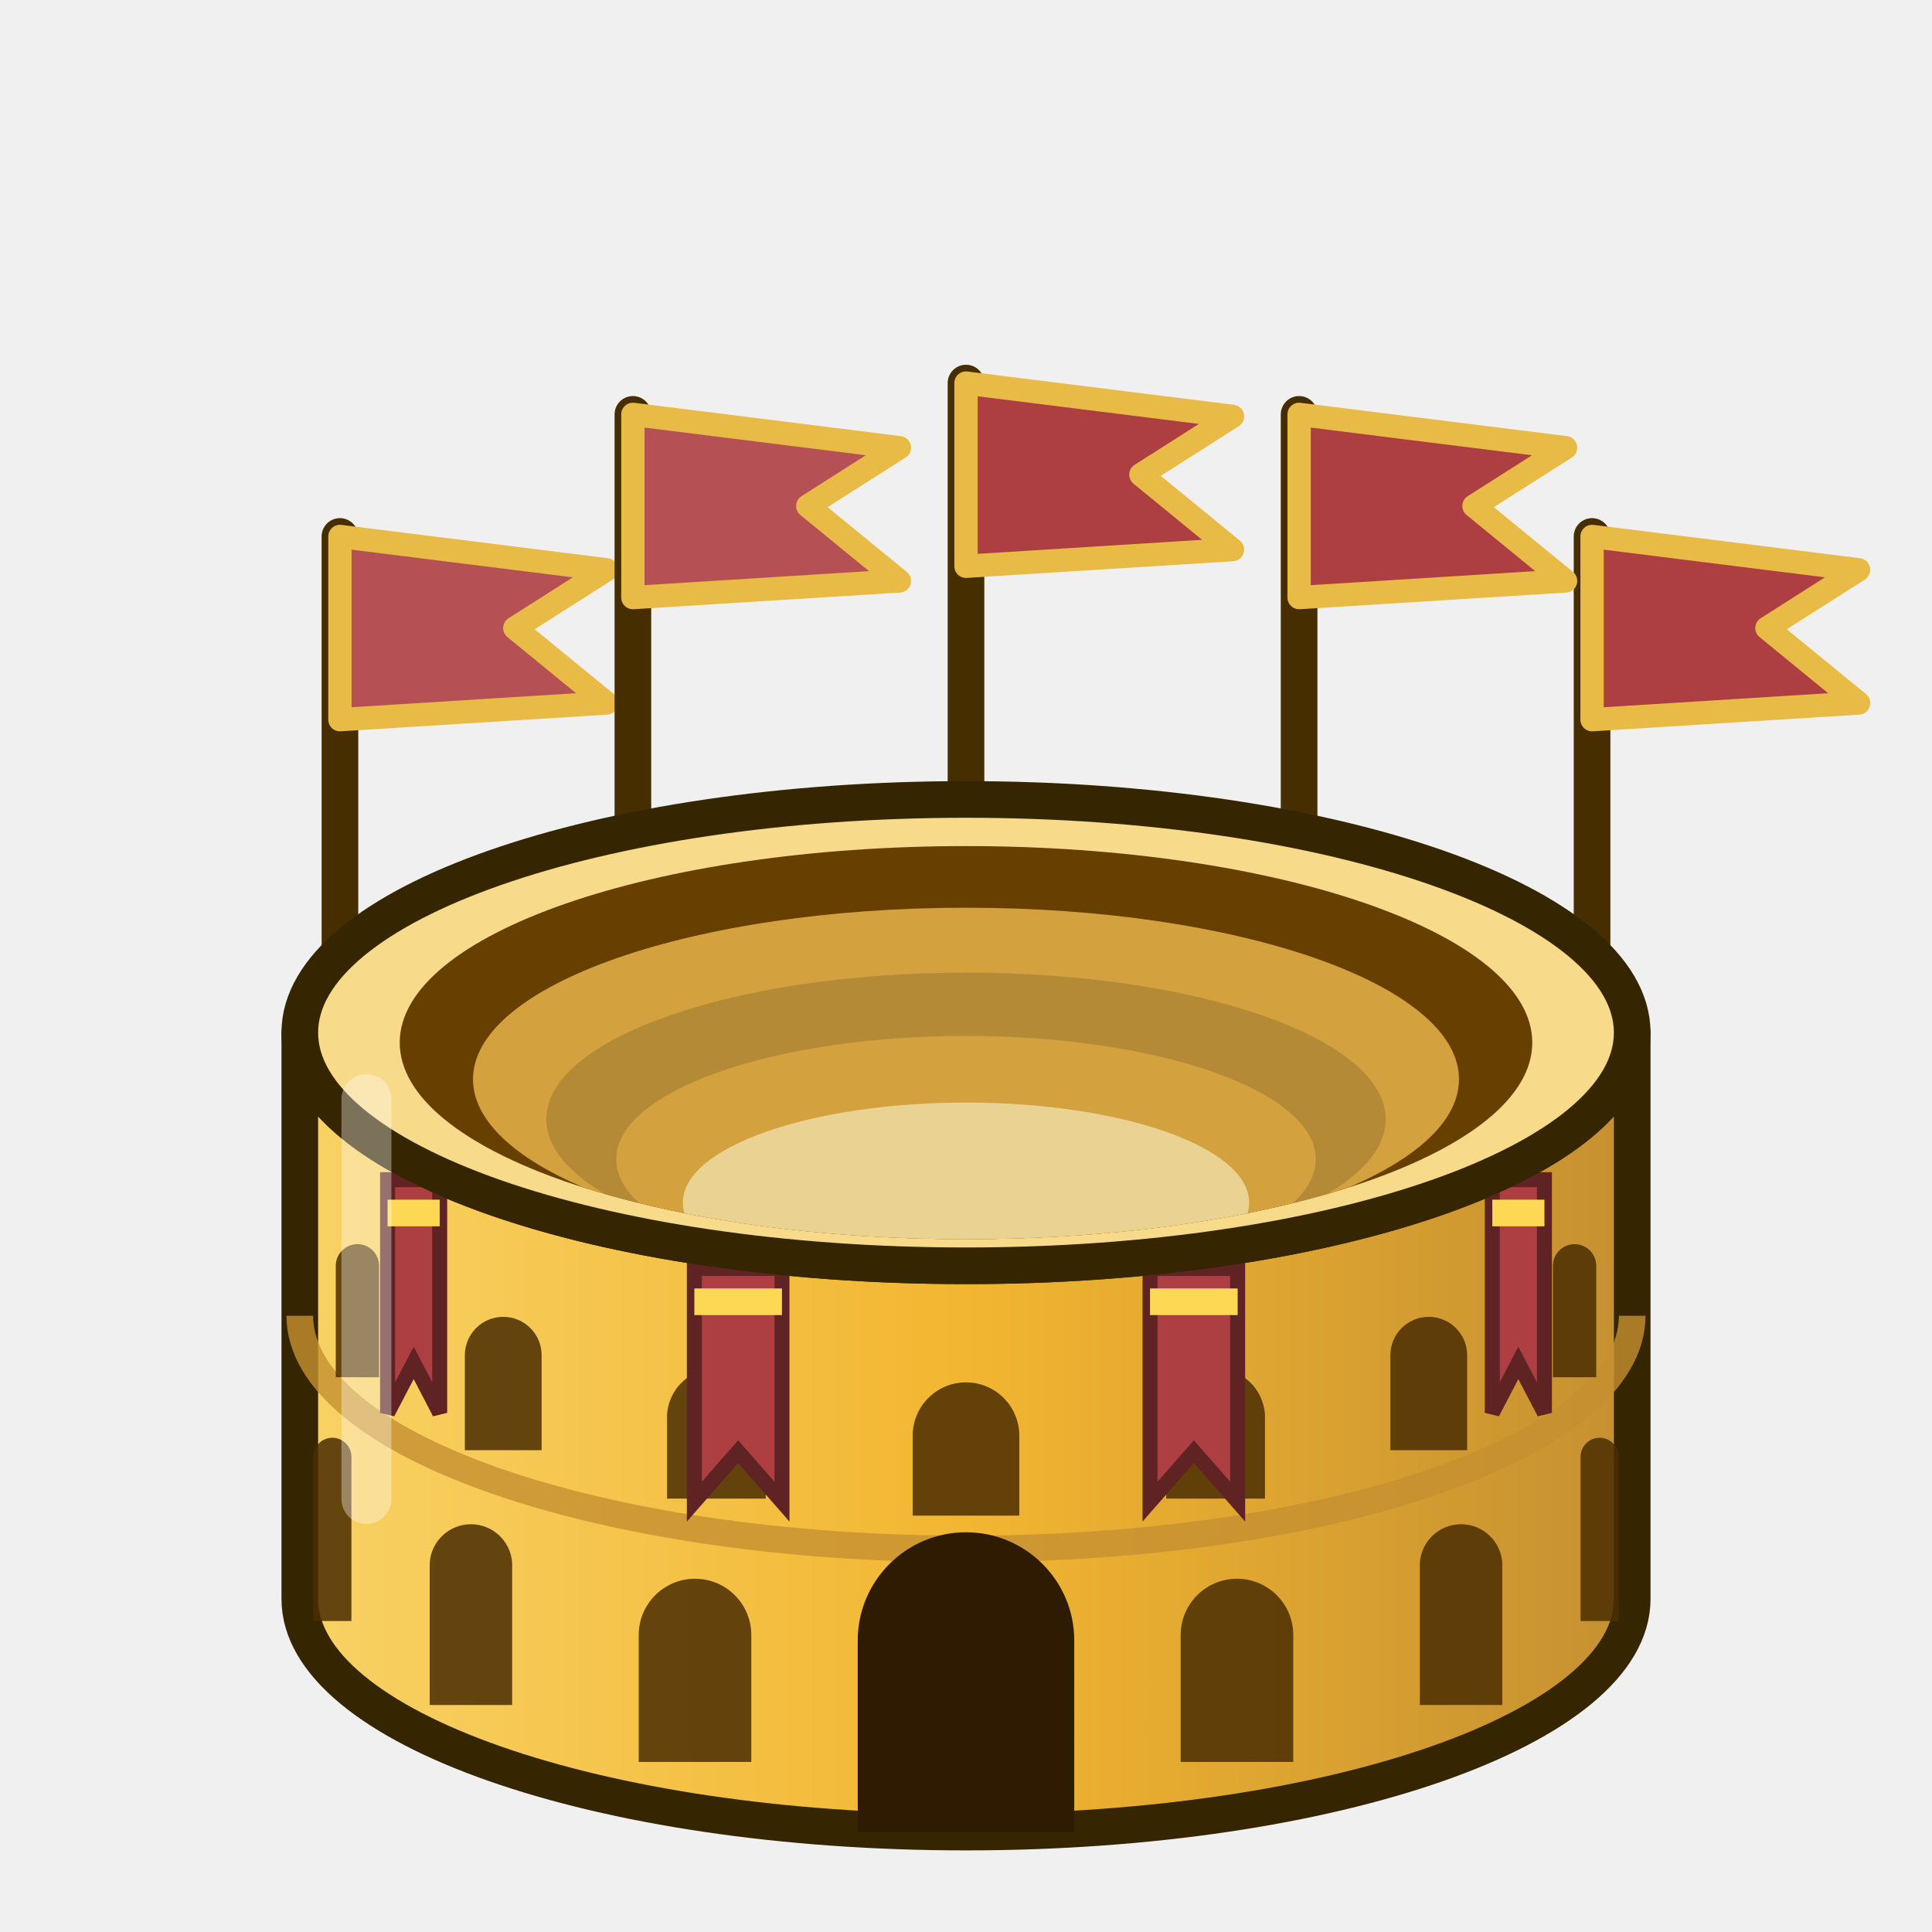
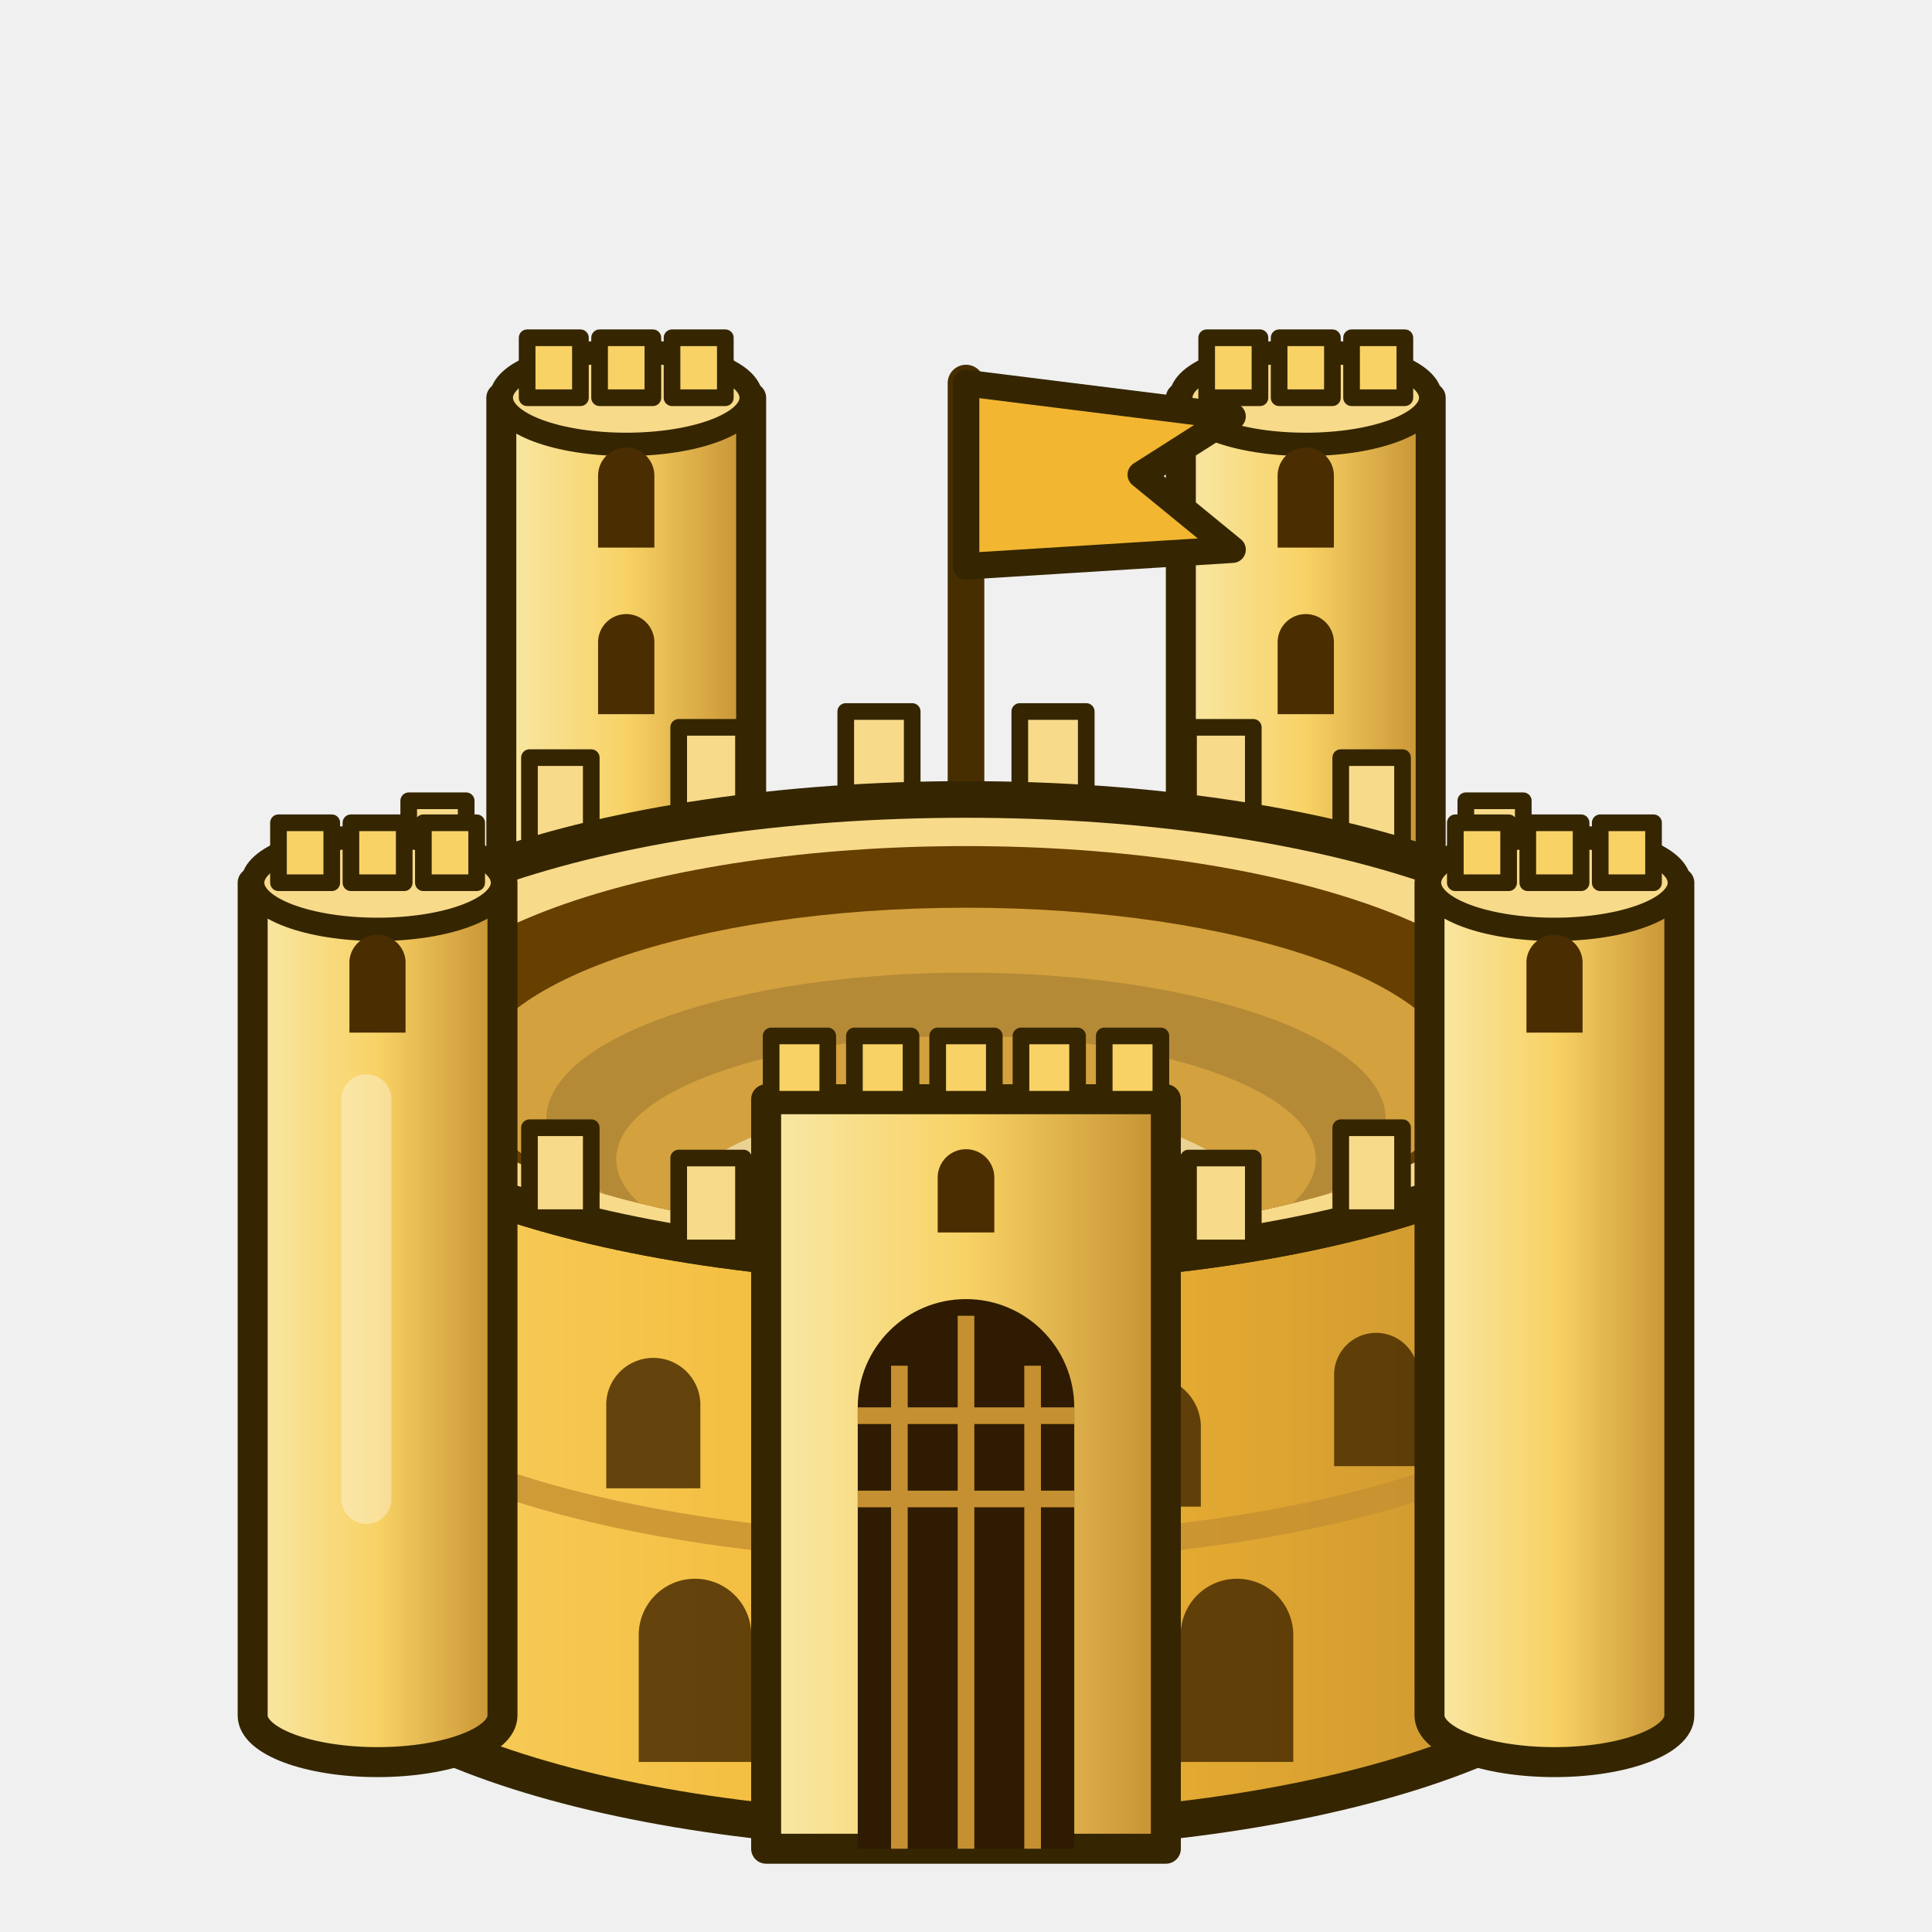
<svg xmlns="http://www.w3.org/2000/svg" viewBox="-58 -96 116 116" width="116" height="116">
  <defs>
-     <linearGradient id="arena-aw" gradientUnits="userSpaceOnUse" x1="-40" y1="0" x2="40" y2="0">
+     <linearGradient id="arena-w" gradientUnits="userSpaceOnUse" x1="-40" y1="0" x2="40" y2="0">
      <stop offset="0" stop-color="#f8d265" />
      <stop offset=".5" stop-color="#f2b631" />
      <stop offset="1" stop-color="#c59031" />
    </linearGradient>
-     <clipPath id="arena-awc">
-       <path d="M-40,-34 L-40,0 A40,14 0 0 0 40,0 L40,-34 A40,14 0 0 1 -40,-34 Z" />
-     </clipPath>
-     <clipPath id="arena-aic">
+     <linearGradient id="arena-v" x1="0" y1="0" x2="1" y2="0">
+       <stop offset="0" stop-color="#f8e8a7" />
+       <stop offset=".5" stop-color="#f8d265" />
+       <stop offset="1" stop-color="#c59031" />
+     </linearGradient>
+     <clipPath id="arena-ic">
      <ellipse cx="0" cy="-33.4" rx="34" ry="11.8" />
    </clipPath>
  </defs>
+   <path d="M-27.9,-72.12 V-12.12 A7.5,2.8 0 0 0 -12.9,-12.12 V-72.12 Z" fill="url(#arena-v)" stroke="#352601" stroke-width="1.8" stroke-linejoin="round" stroke-linecap="round" />
+   <ellipse cx="-20.4" cy="-72.12" rx="7.5" ry="2.8" fill="#f8da8b" stroke="#352601" stroke-width="1.4" stroke-linejoin="round" stroke-linecap="round" />
+   <rect x="-26.35" y="-75.72" width="3.2" height="3.6" fill="#f8d265" stroke="#352601" stroke-width="1" stroke-linejoin="round" stroke-linecap="round" />
+   <rect x="-22" y="-75.72" width="3.2" height="3.6" fill="#f8d265" stroke="#352601" stroke-width="1" stroke-linejoin="round" stroke-linecap="round" />
+   <rect x="-17.65" y="-75.72" width="3.2" height="3.6" fill="#f8d265" stroke="#352601" stroke-width="1" stroke-linejoin="round" stroke-linecap="round" />
+   <path d="M-22.09,-63.12 L-22.09,-67.44 A1.69,1.69 0 0 1 -18.71,-67.44 L-18.71,-63.12 Z" fill="#4a2d01" />
+   <path d="M-22.09,-53.12 L-22.09,-57.44 A1.69,1.69 0 0 1 -18.71,-57.44 L-18.71,-53.12 Z" fill="#4a2d01" />
+   <path d="M12.9,-72.12 V-12.12 A7.5,2.8 0 0 0 27.9,-12.12 V-72.12 Z" fill="url(#arena-v)" stroke="#352601" stroke-width="1.8" stroke-linejoin="round" stroke-linecap="round" />
+   <ellipse cx="20.4" cy="-72.12" rx="7.5" ry="2.8" fill="#f8da8b" stroke="#352601" stroke-width="1.4" stroke-linejoin="round" stroke-linecap="round" />
+   <rect x="14.45" y="-75.72" width="3.2" height="3.6" fill="#f8d265" stroke="#352601" stroke-width="1" stroke-linejoin="round" stroke-linecap="round" />
+   <rect x="18.8" y="-75.72" width="3.2" height="3.6" fill="#f8d265" stroke="#352601" stroke-width="1" stroke-linejoin="round" stroke-linecap="round" />
+   <rect x="23.15" y="-75.72" width="3.2" height="3.6" fill="#f8d265" stroke="#352601" stroke-width="1" stroke-linejoin="round" stroke-linecap="round" />
+   <path d="M18.71,-63.12 L18.71,-67.44 A1.69,1.69 0 0 1 22.09,-67.44 L22.09,-63.12 Z" fill="#4a2d01" />
+   <path d="M18.71,-53.12 L18.71,-57.44 A1.69,1.69 0 0 1 22.09,-57.44 L22.09,-53.12 Z" fill="#4a2d01" />
  <line x1="0" y1="-47" x2="0" y2="-73" stroke="#472e01" stroke-width="2.2" stroke-linecap="round" />
-   <polygon points="0,-73 16,-71 10.5,-67.5 16,-63 0,-62" fill="#ad3f42" stroke="#e8bb47" stroke-width="1.4" stroke-linejoin="round" />
-   <line x1="-37.59" y1="-37.79" x2="-37.59" y2="-63.79" stroke="#472e01" stroke-width="2.2" stroke-linecap="round" />
-   <polygon points="-37.59,-63.79 -21.59,-61.79 -27.09,-58.29 -21.59,-53.79 -37.59,-52.79" fill="#b55154" stroke="#e8bb47" stroke-width="1.4" stroke-linejoin="round" />
-   <line x1="37.59" y1="-37.79" x2="37.59" y2="-63.79" stroke="#472e01" stroke-width="2.2" stroke-linecap="round" />
-   <polygon points="37.59,-63.79 53.59,-61.79 48.09,-58.29 53.59,-53.79 37.59,-52.79" fill="#ad3f42" stroke="#e8bb47" stroke-width="1.4" stroke-linejoin="round" />
-   <line x1="-20" y1="-45.12" x2="-20" y2="-71.12" stroke="#472e01" stroke-width="2.2" stroke-linecap="round" />
-   <polygon points="-20,-71.12 -4,-69.12 -9.5,-65.62 -4,-61.12 -20,-60.12" fill="#b55154" stroke="#e8bb47" stroke-width="1.4" stroke-linejoin="round" />
-   <line x1="20" y1="-45.12" x2="20" y2="-71.12" stroke="#472e01" stroke-width="2.2" stroke-linecap="round" />
-   <polygon points="20,-71.12 36,-69.12 30.5,-65.62 36,-61.12 20,-60.12" fill="#ad3f42" stroke="#e8bb47" stroke-width="1.4" stroke-linejoin="round" />
-   <path d="M-40,-34 L-40,0 A40,14 0 0 0 40,0 L40,-34 A40,14 0 0 1 -40,-34 Z" fill="url(#arena-aw)" stroke="#352601" stroke-width="2.2" stroke-linejoin="round" stroke-linecap="round" />
+   <polygon points="0,-73 16,-71 10.5,-67.5 16,-63 0,-62" fill="#f2b631" stroke="#352601" stroke-width="1.6" stroke-linejoin="round" stroke-linecap="round" />
+   <rect x="-7.22" y="-53.28" width="3.99" height="5.4" fill="#f8da8b" stroke="#352601" stroke-width="1" stroke-linejoin="round" stroke-linecap="round" />
+   <rect x="-17.25" y="-52.33" width="3.89" height="5.4" fill="#f8da8b" stroke="#352601" stroke-width="1" stroke-linejoin="round" stroke-linecap="round" />
+   <rect x="-26.21" y="-50.51" width="3.71" height="5.4" fill="#f8da8b" stroke="#352601" stroke-width="1" stroke-linejoin="round" stroke-linecap="round" />
+   <rect x="-33.46" y="-47.92" width="3.45" height="5.4" fill="#f8da8b" stroke="#352601" stroke-width="1" stroke-linejoin="round" stroke-linecap="round" />
+   <rect x="-38.52" y="-44.76" width="3.14" height="5.4" fill="#f8da8b" stroke="#352601" stroke-width="1" stroke-linejoin="round" stroke-linecap="round" />
+   <rect x="-41.05" y="-41.23" width="2.78" height="5.4" fill="#f8da8b" stroke="#352601" stroke-width="1" stroke-linejoin="round" stroke-linecap="round" />
+   <rect x="38.27" y="-41.23" width="2.78" height="5.4" fill="#f8da8b" stroke="#352601" stroke-width="1" stroke-linejoin="round" stroke-linecap="round" />
+   <rect x="35.39" y="-44.76" width="3.14" height="5.4" fill="#f8da8b" stroke="#352601" stroke-width="1" stroke-linejoin="round" stroke-linecap="round" />
+   <rect x="30.01" y="-47.92" width="3.45" height="5.4" fill="#f8da8b" stroke="#352601" stroke-width="1" stroke-linejoin="round" stroke-linecap="round" />
+   <rect x="22.5" y="-50.51" width="3.71" height="5.4" fill="#f8da8b" stroke="#352601" stroke-width="1" stroke-linejoin="round" stroke-linecap="round" />
+   <rect x="13.36" y="-52.33" width="3.89" height="5.4" fill="#f8da8b" stroke="#352601" stroke-width="1" stroke-linejoin="round" stroke-linecap="round" />
+   <rect x="3.23" y="-53.28" width="3.99" height="5.4" fill="#f8da8b" stroke="#352601" stroke-width="1" stroke-linejoin="round" stroke-linecap="round" />
+   <path d="M-40,-34 L-40,0 A40,14 0 0 0 40,0 L40,-34 A40,14 0 0 1 -40,-34 Z" fill="url(#arena-w)" stroke="#352601" stroke-width="2.2" stroke-linejoin="round" stroke-linecap="round" />
  <path d="M-40,-17 A40,14 0 0 0 40,-17" fill="none" stroke="#c59031" stroke-width="1.6" opacity=".8" />
-   <path d="M-37.84,-13.31 L-37.84,-20 A1.3,1.3 0 0 1 -35.24,-20 L-35.24,-13.31 Z" fill="#4a2d01" opacity=".85" />
-   <path d="M-30.09,-8.93 L-30.09,-14.63 A2.3,2.3 0 0 1 -25.48,-14.63 L-25.48,-8.93 Z" fill="#4a2d01" opacity=".85" />
-   <path d="M-17.95,-6.02 L-17.95,-11.05 A2.97,2.97 0 0 1 -12.02,-11.05 L-12.02,-6.02 Z" fill="#4a2d01" opacity=".85" />
-   <path d="M-3.2,-5 L-3.2,-9.8 A3.2,3.2 0 0 1 3.2,-9.8 L3.2,-5 Z" fill="#4a2d01" opacity=".85" />
-   <path d="M12.02,-6.02 L12.02,-11.05 A2.97,2.97 0 0 1 17.95,-11.05 L17.95,-6.02 Z" fill="#4a2d01" opacity=".85" />
-   <path d="M25.48,-8.93 L25.48,-14.63 A2.3,2.3 0 0 1 30.09,-14.63 L30.09,-8.93 Z" fill="#4a2d01" opacity=".85" />
-   <path d="M35.24,-13.31 L35.24,-20 A1.3,1.3 0 0 1 37.84,-20 L37.84,-13.31 Z" fill="#4a2d01" opacity=".85" />
+   <path d="M-39.03,-14.67 L-39.03,-21.68 A0.99,0.99 0 0 1 -37.05,-21.68 L-37.05,-14.67 Z" fill="#4a2d01" opacity=".85" />
+   <path d="M-32.7,-10 L-32.7,-15.94 A2.06,2.06 0 0 1 -28.58,-15.94 L-28.58,-10 Z" fill="#4a2d01" opacity=".85" />
+   <path d="M-21.6,-6.64 L-21.6,-11.81 A2.83,2.83 0 0 1 -15.95,-11.81 L-15.95,-6.64 Z" fill="#4a2d01" opacity=".85" />
+   <path d="M-7.36,-5.08 L-7.36,-9.89 A3.18,3.18 0 0 1 -1,-9.89 L-1,-5.08 Z" fill="#4a2d01" opacity=".85" />
+   <path d="M7.95,-5.54 L7.95,-10.47 A3.08,3.08 0 0 1 14.1,-10.47 L14.1,-5.54 Z" fill="#4a2d01" opacity=".85" />
+   <path d="M22.1,-7.97 L22.1,-13.45 A2.52,2.52 0 0 1 27.15,-13.45 L27.15,-7.97 Z" fill="#4a2d01" opacity=".85" />
+   <path d="M33.04,-12 L33.04,-18.4 A1.6,1.6 0 0 1 36.24,-18.4 L36.24,-12 Z" fill="#4a2d01" opacity=".85" />
  <path d="M-39.19,1.33 L-39.19,-8.53 A1.14,1.14 0 0 1 -36.9,-8.53 L-36.9,1.33 Z" fill="#4a2d01" opacity=".85" />
  <path d="M-32.2,6.37 L-32.2,-2.16 A2.48,2.48 0 0 1 -27.25,-2.16 L-27.25,6.37 Z" fill="#4a2d01" opacity=".85" />
  <path d="M-19.65,9.79 L-19.65,2.17 A3.38,3.38 0 0 1 -12.89,2.17 L-12.89,9.79 Z" fill="#4a2d01" opacity=".85" />
  <path d="M12.89,9.79 L12.89,2.17 A3.38,3.38 0 0 1 19.65,2.17 L19.65,9.79 Z" fill="#4a2d01" opacity=".85" />
  <path d="M27.25,6.37 L27.25,-2.16 A2.48,2.48 0 0 1 32.2,-2.16 L32.2,6.37 Z" fill="#4a2d01" opacity=".85" />
  <path d="M36.9,1.33 L36.9,-8.53 A1.14,1.14 0 0 1 39.19,-8.53 L39.19,1.33 Z" fill="#4a2d01" opacity=".85" />
  <path d="M-6.5,14 L-6.5,2.5 A6.5,6.5 0 0 1 6.5,2.5 L6.5,14 Z" fill="#2e1b01" />
-   <path d="M-34.73,-25.17 H-31.6 V-11.17 L-33.16,-14.17 L-34.73,-11.17 Z" fill="#ad3f42" stroke="#5f2324" stroke-width=".9" />
-   <line x1="-34.73" y1="-23.17" x2="-31.6" y2="-23.17" stroke="#fcd855" stroke-width="1.6" />
-   <path d="M-16.31,-19.84 H-11.05 V-5.84 L-13.68,-8.84 L-16.31,-5.84 Z" fill="#ad3f42" stroke="#5f2324" stroke-width=".9" />
-   <line x1="-16.31" y1="-17.84" x2="-11.05" y2="-17.84" stroke="#fcd855" stroke-width="1.6" />
-   <path d="M11.05,-19.84 H16.31 V-5.84 L13.68,-8.84 L11.05,-5.84 Z" fill="#ad3f42" stroke="#5f2324" stroke-width=".9" />
-   <line x1="11.05" y1="-17.84" x2="16.31" y2="-17.84" stroke="#fcd855" stroke-width="1.6" />
-   <path d="M31.6,-25.17 H34.73 V-11.17 L33.16,-14.17 L31.6,-11.17 Z" fill="#ad3f42" stroke="#5f2324" stroke-width=".9" />
-   <line x1="31.6" y1="-23.17" x2="34.73" y2="-23.17" stroke="#fcd855" stroke-width="1.6" />
  <ellipse cx="0" cy="-34" rx="40" ry="14" fill="#f8da8b" stroke="#352601" stroke-width="2.2" stroke-linejoin="round" stroke-linecap="round" />
-   <g clip-path="url(#arena-aic)">
+   <g clip-path="url(#arena-ic)">
    <ellipse cx="0" cy="-33.4" rx="34" ry="11.8" fill="#673f01" />
    <ellipse cx="0" cy="-31.2" rx="29.6" ry="10.3" fill="#d3a13e" />
    <ellipse cx="0" cy="-28.8" rx="25.2" ry="8.8" fill="#b58a37" />
    <ellipse cx="0" cy="-26.4" rx="21" ry="7.4" fill="#d3a13e" />
    <ellipse cx="0" cy="-23.8" rx="17" ry="6" fill="#ead293" />
  </g>
+   <rect x="-41.05" y="-37.57" width="2.78" height="5.4" fill="#f8da8b" stroke="#352601" stroke-width="1" stroke-linejoin="round" stroke-linecap="round" />
+   <rect x="-38.52" y="-34.04" width="3.14" height="5.4" fill="#f8da8b" stroke="#352601" stroke-width="1" stroke-linejoin="round" stroke-linecap="round" />
+   <rect x="-33.46" y="-30.88" width="3.45" height="5.4" fill="#f8da8b" stroke="#352601" stroke-width="1" stroke-linejoin="round" stroke-linecap="round" />
+   <rect x="-26.21" y="-28.29" width="3.71" height="5.4" fill="#f8da8b" stroke="#352601" stroke-width="1" stroke-linejoin="round" stroke-linecap="round" />
+   <rect x="-17.25" y="-26.47" width="3.89" height="5.4" fill="#f8da8b" stroke="#352601" stroke-width="1" stroke-linejoin="round" stroke-linecap="round" />
+   <rect x="-7.22" y="-25.52" width="3.99" height="5.4" fill="#f8da8b" stroke="#352601" stroke-width="1" stroke-linejoin="round" stroke-linecap="round" />
+   <rect x="3.23" y="-25.52" width="3.99" height="5.4" fill="#f8da8b" stroke="#352601" stroke-width="1" stroke-linejoin="round" stroke-linecap="round" />
+   <rect x="13.36" y="-26.47" width="3.89" height="5.4" fill="#f8da8b" stroke="#352601" stroke-width="1" stroke-linejoin="round" stroke-linecap="round" />
+   <rect x="22.5" y="-28.29" width="3.71" height="5.4" fill="#f8da8b" stroke="#352601" stroke-width="1" stroke-linejoin="round" stroke-linecap="round" />
+   <rect x="30.01" y="-30.88" width="3.45" height="5.4" fill="#f8da8b" stroke="#352601" stroke-width="1" stroke-linejoin="round" stroke-linecap="round" />
+   <rect x="35.39" y="-34.04" width="3.14" height="5.4" fill="#f8da8b" stroke="#352601" stroke-width="1" stroke-linejoin="round" stroke-linecap="round" />
+   <rect x="38.27" y="-37.57" width="2.78" height="5.4" fill="#f8da8b" stroke="#352601" stroke-width="1" stroke-linejoin="round" stroke-linecap="round" />
+   <path d="M-42.83,-43 V7 A7.5,2.8 0 0 0 -27.83,7 V-43 Z" fill="url(#arena-v)" stroke="#352601" stroke-width="1.8" stroke-linejoin="round" stroke-linecap="round" />
+   <ellipse cx="-35.33" cy="-43" rx="7.5" ry="2.8" fill="#f8da8b" stroke="#352601" stroke-width="1.4" stroke-linejoin="round" stroke-linecap="round" />
+   <rect x="-41.28" y="-46.6" width="3.2" height="3.6" fill="#f8d265" stroke="#352601" stroke-width="1" stroke-linejoin="round" stroke-linecap="round" />
+   <rect x="-36.93" y="-46.6" width="3.2" height="3.6" fill="#f8d265" stroke="#352601" stroke-width="1" stroke-linejoin="round" stroke-linecap="round" />
+   <rect x="-32.58" y="-46.6" width="3.2" height="3.6" fill="#f8d265" stroke="#352601" stroke-width="1" stroke-linejoin="round" stroke-linecap="round" />
+   <path d="M-37.02,-34 L-37.02,-38.31 A1.69,1.69 0 0 1 -33.65,-38.31 L-33.65,-34 Z" fill="#4a2d01" />
+   <path d="M27.83,-43 V7 A7.5,2.8 0 0 0 42.83,7 V-43 Z" fill="url(#arena-v)" stroke="#352601" stroke-width="1.8" stroke-linejoin="round" stroke-linecap="round" />
+   <ellipse cx="35.33" cy="-43" rx="7.5" ry="2.8" fill="#f8da8b" stroke="#352601" stroke-width="1.4" stroke-linejoin="round" stroke-linecap="round" />
+   <rect x="29.38" y="-46.6" width="3.2" height="3.6" fill="#f8d265" stroke="#352601" stroke-width="1" stroke-linejoin="round" stroke-linecap="round" />
+   <rect x="33.73" y="-46.6" width="3.2" height="3.6" fill="#f8d265" stroke="#352601" stroke-width="1" stroke-linejoin="round" stroke-linecap="round" />
+   <rect x="38.08" y="-46.6" width="3.2" height="3.6" fill="#f8d265" stroke="#352601" stroke-width="1" stroke-linejoin="round" stroke-linecap="round" />
+   <path d="M33.65,-34 L33.65,-38.31 A1.69,1.69 0 0 1 37.02,-38.31 L37.02,-34 Z" fill="#4a2d01" />
+   <path d="M-12,15 V-30 H12 V15 Z" fill="url(#arena-v)" stroke="#352601" stroke-width="1.8" stroke-linejoin="round" stroke-linecap="round" />
+   <rect x="-11.7" y="-33.8" width="3.4" height="3.8" fill="#f8d265" stroke="#352601" stroke-width="1" stroke-linejoin="round" stroke-linecap="round" />
+   <rect x="-6.7" y="-33.8" width="3.4" height="3.8" fill="#f8d265" stroke="#352601" stroke-width="1" stroke-linejoin="round" stroke-linecap="round" />
+   <rect x="-1.7" y="-33.8" width="3.4" height="3.8" fill="#f8d265" stroke="#352601" stroke-width="1" stroke-linejoin="round" stroke-linecap="round" />
+   <rect x="3.3" y="-33.8" width="3.4" height="3.8" fill="#f8d265" stroke="#352601" stroke-width="1" stroke-linejoin="round" stroke-linecap="round" />
+   <rect x="8.3" y="-33.8" width="3.4" height="3.8" fill="#f8d265" stroke="#352601" stroke-width="1" stroke-linejoin="round" stroke-linecap="round" />
+   <path d="M-6.5,15 L-6.5,-11.5 A6.5,6.5 0 0 1 6.5,-11.5 L6.5,15 Z" fill="#2e1b01" />
+   <path d="M-4,-14 V15 M0,-17 V15 M4,-14 V15 M-6.5,-11 H6.5 M-6.5,-6 H6.5" stroke="#c59031" stroke-width="1" />
+   <path d="M-1.7,-22 L-1.7,-25.3 A1.7,1.7 0 0 1 1.7,-25.3 L1.7,-22 Z" fill="#4a2d01" />
  <path d="M-36,-30 L-36,-6" stroke="#fff" stroke-opacity=".35" stroke-width="3" stroke-linecap="round" />
</svg>
